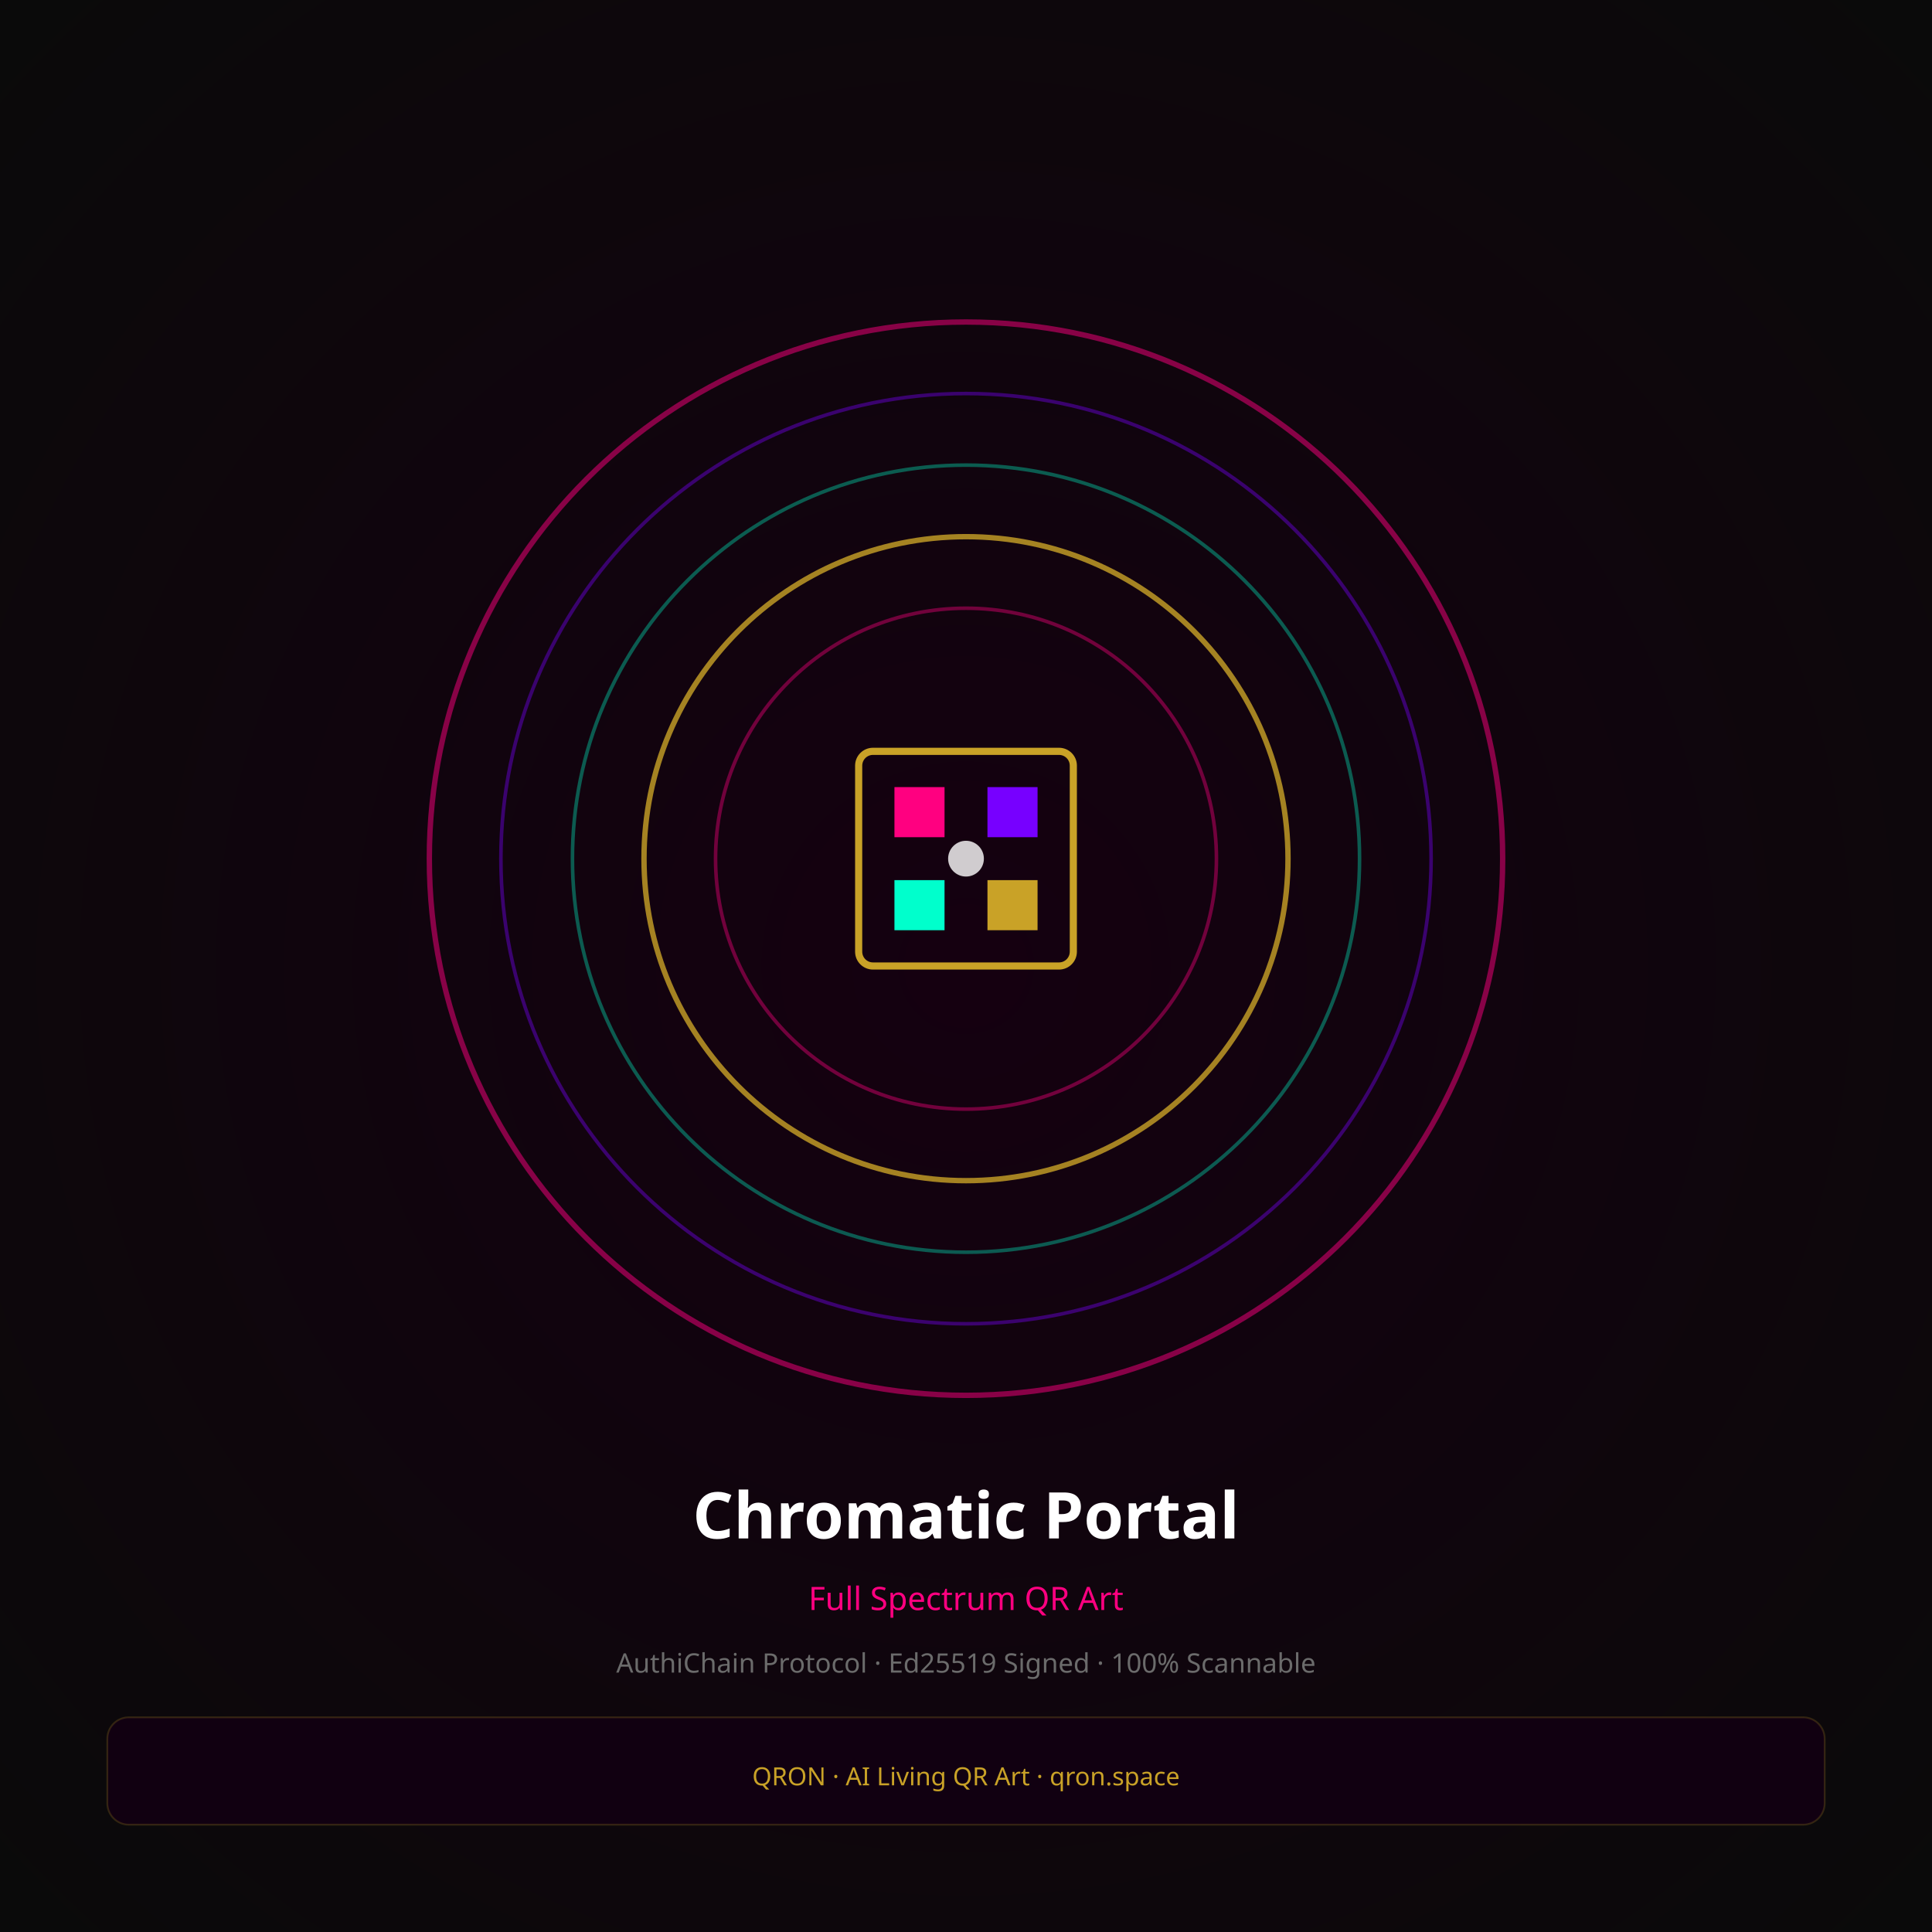
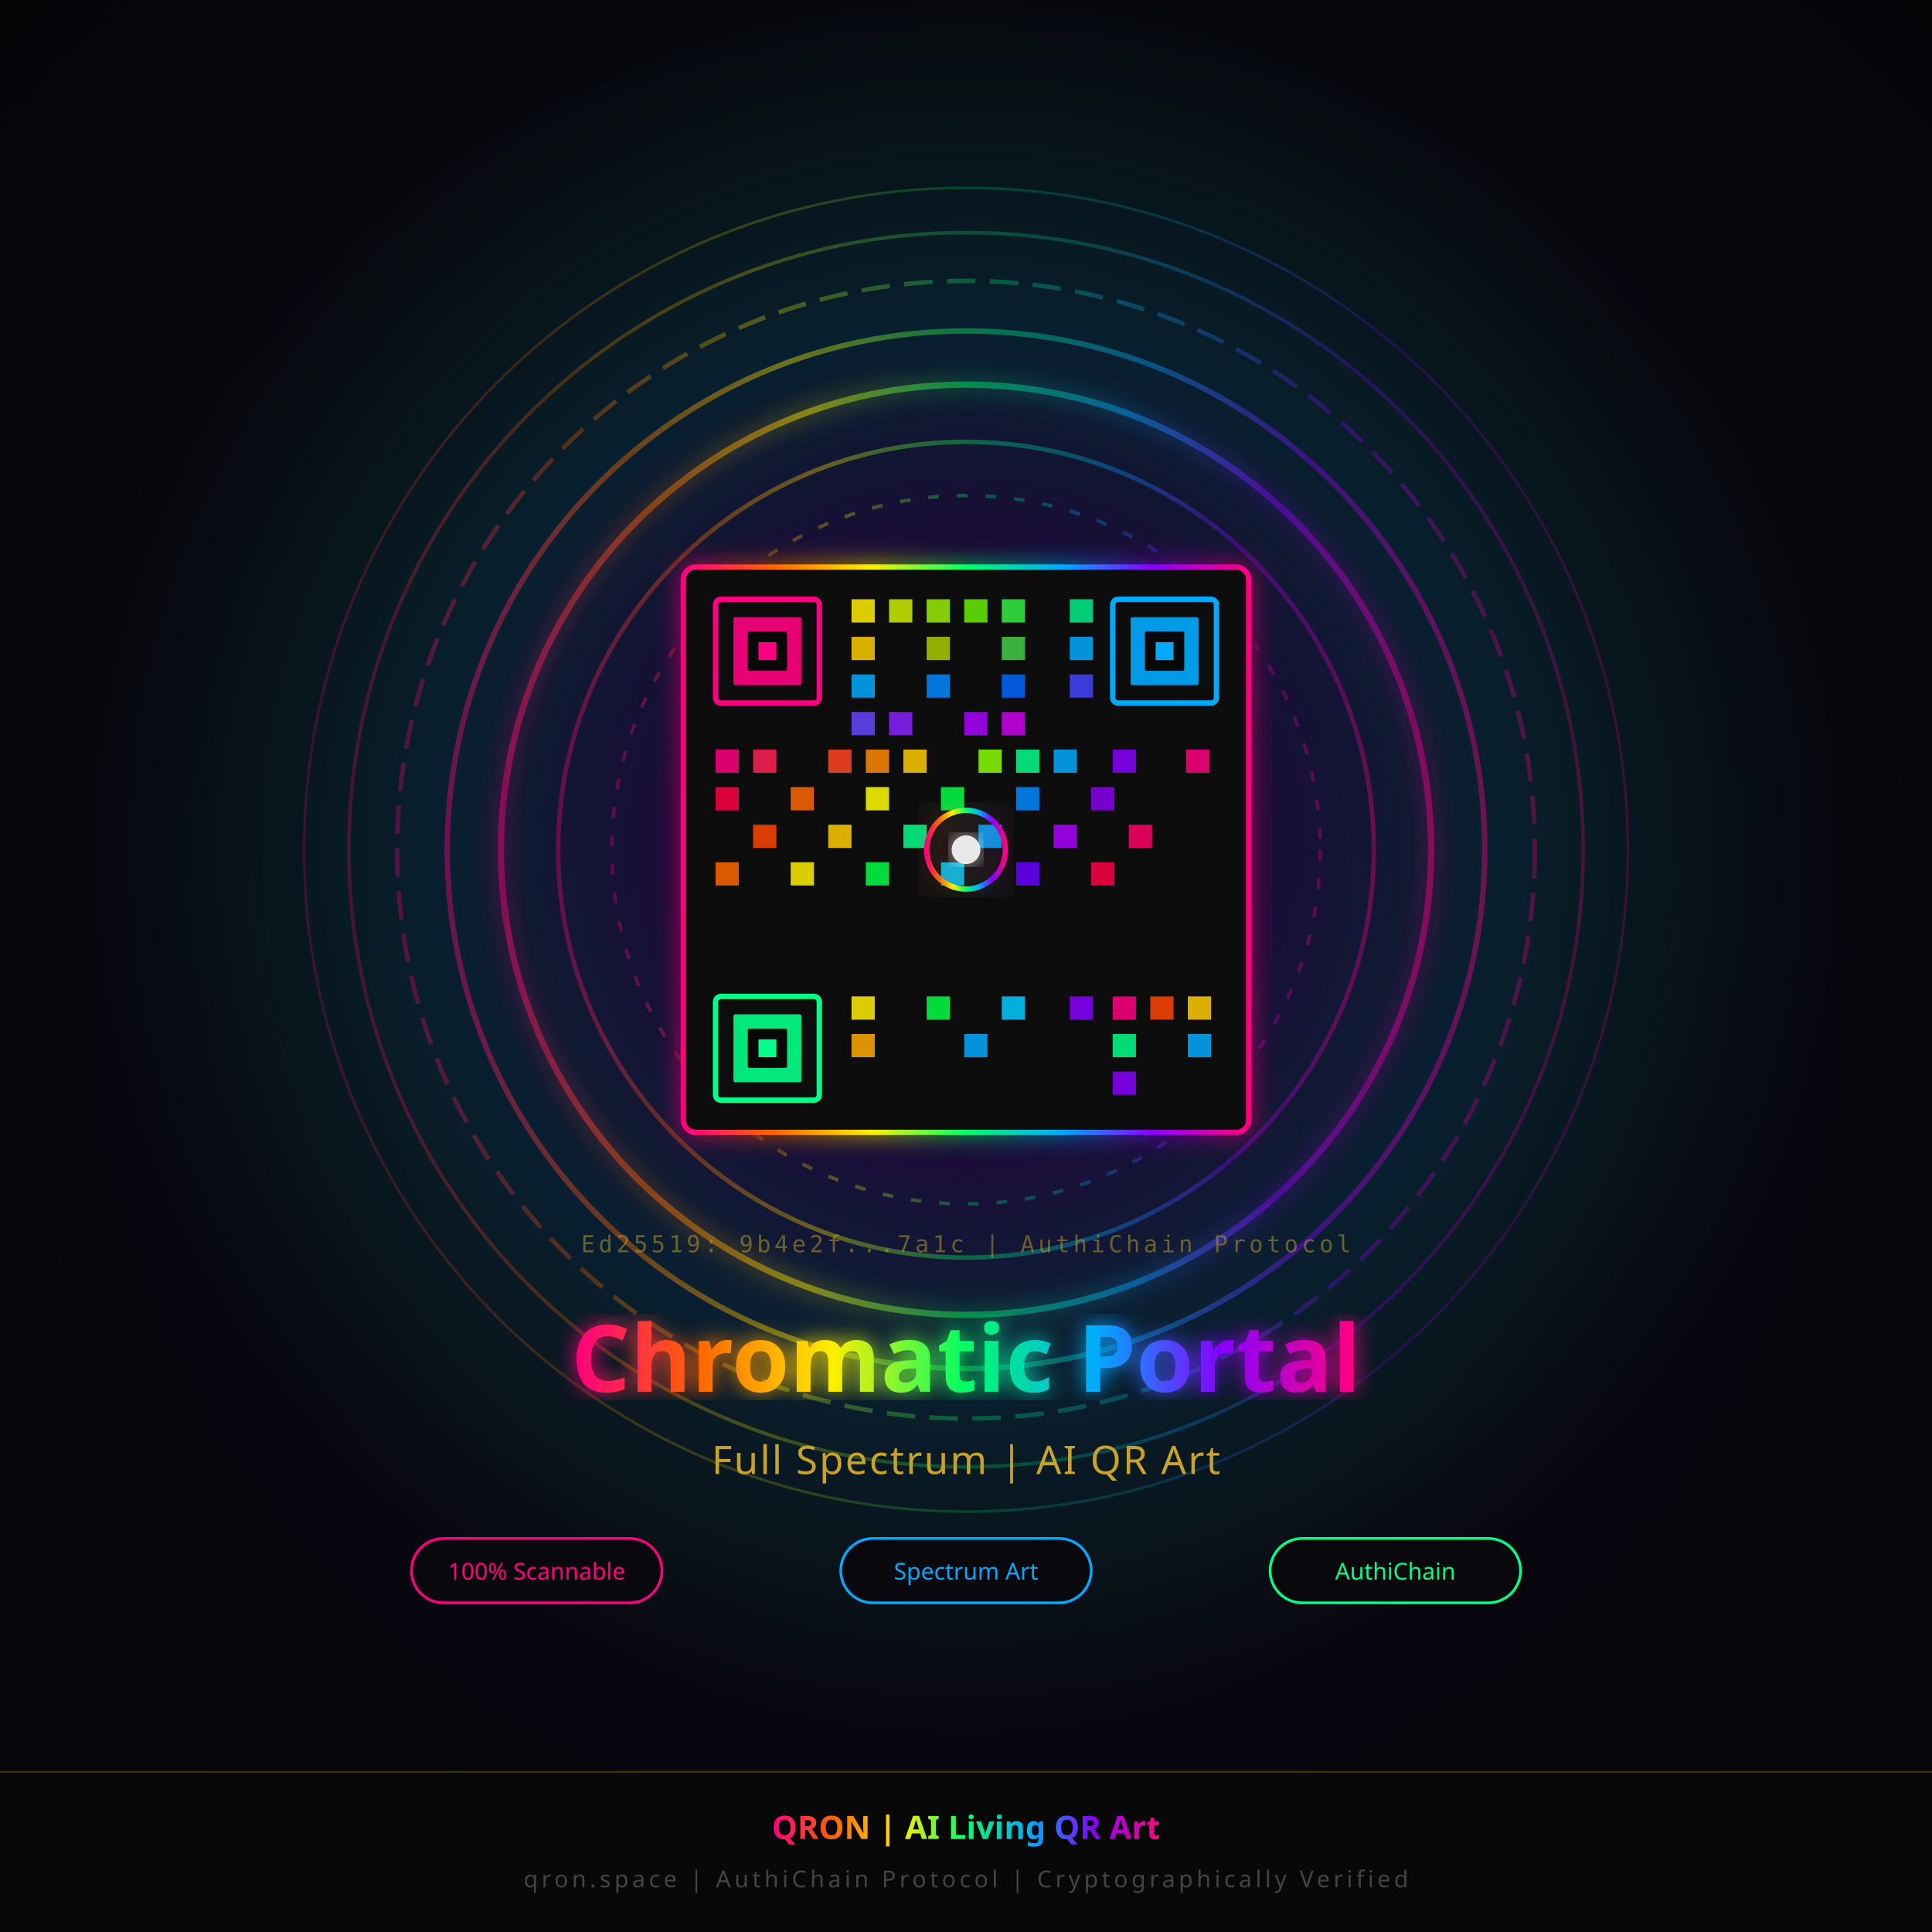
<svg xmlns="http://www.w3.org/2000/svg" viewBox="0 0 1080 1080" width="1080" height="1080">
  <defs>
    <radialGradient id="bg" cx="50%" cy="50%" r="70%">
-       <stop offset="0%" stop-color="#150010" />
-       <stop offset="100%" stop-color="#0a0a0a" />
+       <stop offset="0%" stop-color="#0d0a1a" />
+       <stop offset="100%" stop-color="#050508" />
    </radialGradient>
+     <radialGradient id="prismGlow" cx="50%" cy="44%" r="45%">
+       <stop offset="0%" stop-color="#ff0080" stop-opacity="0.2" />
+       <stop offset="30%" stop-color="#8800ff" stop-opacity="0.15" />
+       <stop offset="60%" stop-color="#00ccff" stop-opacity="0.12" />
+       <stop offset="100%" stop-color="#00ff88" stop-opacity="0" />
+     </radialGradient>
+     <linearGradient id="spectrumH" x1="0%" y1="0%" x2="100%" y2="0%">
+       <stop offset="0%" stop-color="#ff0080" />
+       <stop offset="16%" stop-color="#ff6600" />
+       <stop offset="33%" stop-color="#ffee00" />
+       <stop offset="50%" stop-color="#00ff66" />
+       <stop offset="67%" stop-color="#00aaff" />
+       <stop offset="83%" stop-color="#8800ff" />
+       <stop offset="100%" stop-color="#ff0080" />
+     </linearGradient>
+     <filter id="glow6">
+       <feGaussianBlur stdDeviation="6" result="b" />
+       <feMerge>
+         <feMergeNode in="b" />
+         <feMergeNode in="SourceGraphic" />
+       </feMerge>
+     </filter>
+     <filter id="glow12">
+       <feGaussianBlur stdDeviation="12" result="b" />
+       <feMerge>
+         <feMergeNode in="b" />
+         <feMergeNode in="SourceGraphic" />
+       </feMerge>
+     </filter>
  </defs>
  <rect width="1080" height="1080" fill="url(#bg)" />
-   <circle cx="540" cy="480" r="300" fill="none" stroke="#ff0080" stroke-width="3" opacity="0.5" />
-   <circle cx="540" cy="480" r="260" fill="none" stroke="#7700ff" stroke-width="2" opacity="0.4" />
-   <circle cx="540" cy="480" r="220" fill="none" stroke="#00ffcc" stroke-width="2" opacity="0.35" />
-   <circle cx="540" cy="480" r="180" fill="none" stroke="#c9a227" stroke-width="3" opacity="0.8" />
-   <circle cx="540" cy="480" r="140" fill="none" stroke="#ff0080" stroke-width="2" opacity="0.4" />
-   <rect x="480" y="420" width="120" height="120" rx="8" fill="none" stroke="#c9a227" stroke-width="4" />
-   <rect x="500" y="440" width="28" height="28" fill="#ff0080" />
-   <rect x="552" y="440" width="28" height="28" fill="#7700ff" />
-   <rect x="500" y="492" width="28" height="28" fill="#00ffcc" />
-   <rect x="552" y="492" width="28" height="28" fill="#c9a227" />
-   <circle cx="540" cy="480" r="10" fill="white" opacity="0.8" />
-   <text x="540" y="860" text-anchor="middle" font-family="system-ui,sans-serif" font-size="36" font-weight="900" fill="white">Chromatic Portal</text>
-   <text x="540" y="900" text-anchor="middle" font-family="system-ui,sans-serif" font-size="18" fill="#ff0080">Full Spectrum QR Art</text>
-   <text x="540" y="935" text-anchor="middle" font-family="system-ui,sans-serif" font-size="15" fill="#6b6b6b">AuthiChain Protocol · Ed25519 Signed · 100% Scannable</text>
-   <rect x="60" y="960" width="960" height="60" rx="12" fill="#110011" stroke="#c9a22733" stroke-width="1" />
-   <text x="540" y="998" text-anchor="middle" font-family="system-ui,sans-serif" font-size="14" fill="#c9a227">QRON · AI Living QR Art · qron.space</text>
+   <rect width="1080" height="1080" fill="url(#prismGlow)" />
+   <circle cx="540" cy="475" r="370" fill="none" stroke="url(#spectrumH)" stroke-width="1.5" opacity="0.2" />
+   <circle cx="540" cy="475" r="345" fill="none" stroke="url(#spectrumH)" stroke-width="2" opacity="0.25" />
+   <circle cx="540" cy="475" r="318" fill="none" stroke="url(#spectrumH)" stroke-width="2.5" opacity="0.3" stroke-dasharray="16 8" />
+   <circle cx="540" cy="475" r="290" fill="none" stroke="url(#spectrumH)" stroke-width="3" opacity="0.4" />
+   <circle cx="540" cy="475" r="260" fill="none" stroke="url(#spectrumH)" stroke-width="3.5" opacity="0.5" filter="url(#glow6)" />
+   <circle cx="540" cy="475" r="228" fill="none" stroke="url(#spectrumH)" stroke-width="2.5" opacity="0.35" />
+   <circle cx="540" cy="475" r="198" fill="none" stroke="url(#spectrumH)" stroke-width="2" opacity="0.3" stroke-dasharray="6 10" />
+   <rect x="382" y="317" width="316" height="316" rx="7" fill="#080808" stroke="url(#spectrumH)" stroke-width="3" filter="url(#glow6)" />
+   <rect x="400" y="335" width="58" height="58" rx="3" fill="none" stroke="#ff0080" stroke-width="3" />
+   <rect x="410" y="345" width="38" height="38" rx="1" fill="#ff0080" opacity="0.9" />
+   <rect x="418" y="353" width="22" height="22" rx="1" fill="#080808" />
+   <rect x="424" y="359" width="10" height="10" fill="#ff0080" />
+   <rect x="622" y="335" width="58" height="58" rx="3" fill="none" stroke="#00aaff" stroke-width="3" />
+   <rect x="632" y="345" width="38" height="38" rx="1" fill="#00aaff" opacity="0.9" />
+   <rect x="640" y="353" width="22" height="22" rx="1" fill="#080808" />
+   <rect x="646" y="359" width="10" height="10" fill="#00aaff" />
+   <rect x="400" y="557" width="58" height="58" rx="3" fill="none" stroke="#00ff88" stroke-width="3" />
+   <rect x="410" y="567" width="38" height="38" rx="1" fill="#00ff88" opacity="0.9" />
+   <rect x="418" y="575" width="22" height="22" rx="1" fill="#080808" />
+   <rect x="424" y="581" width="10" height="10" fill="#00ff88" />
+   <g opacity="0.85">
+     <rect x="476" y="335" width="13" height="13" fill="#ffee00" />
+     <rect x="497" y="335" width="13" height="13" fill="#ccee00" />
+     <rect x="518" y="335" width="13" height="13" fill="#99ee00" />
+     <rect x="539" y="335" width="13" height="13" fill="#66ee00" />
+     <rect x="560" y="335" width="13" height="13" fill="#33ee44" />
+     <rect x="598" y="335" width="13" height="13" fill="#00ee88" />
+     <rect x="476" y="356" width="13" height="13" fill="#ffcc00" />
+     <rect x="518" y="356" width="13" height="13" fill="#aacc00" />
+     <rect x="560" y="356" width="13" height="13" fill="#44cc44" />
+     <rect x="598" y="356" width="13" height="13" fill="#00aaff" />
+     <rect x="476" y="377" width="13" height="13" fill="#00aaff" />
+     <rect x="518" y="377" width="13" height="13" fill="#0088ff" />
+     <rect x="560" y="377" width="13" height="13" fill="#0066ff" />
+     <rect x="598" y="377" width="13" height="13" fill="#4444ff" />
+     <rect x="476" y="398" width="13" height="13" fill="#6644ff" />
+     <rect x="497" y="398" width="13" height="13" fill="#8822ff" />
+     <rect x="539" y="398" width="13" height="13" fill="#aa00ff" />
+     <rect x="560" y="398" width="13" height="13" fill="#cc00ee" />
+     <rect x="400" y="419" width="13" height="13" fill="#ff0080" />
+     <rect x="421" y="419" width="13" height="13" fill="#ff2255" />
+     <rect x="463" y="419" width="13" height="13" fill="#ff4422" />
+     <rect x="484" y="419" width="13" height="13" fill="#ff8800" />
+     <rect x="505" y="419" width="13" height="13" fill="#ffcc00" />
+     <rect x="547" y="419" width="13" height="13" fill="#88ff00" />
+     <rect x="568" y="419" width="13" height="13" fill="#00ff88" />
+     <rect x="589" y="419" width="13" height="13" fill="#00aaff" />
+     <rect x="622" y="419" width="13" height="13" fill="#8800ff" />
+     <rect x="663" y="419" width="13" height="13" fill="#ff0080" />
+     <rect x="400" y="440" width="13" height="13" fill="#ff0044" />
+     <rect x="442" y="440" width="13" height="13" fill="#ff6600" />
+     <rect x="484" y="440" width="13" height="13" fill="#ffff00" />
+     <rect x="526" y="440" width="13" height="13" fill="#00ff44" />
+     <rect x="568" y="440" width="13" height="13" fill="#0088ff" />
+     <rect x="610" y="440" width="13" height="13" fill="#8800ee" />
+     <rect x="421" y="461" width="13" height="13" fill="#ff4400" />
+     <rect x="463" y="461" width="13" height="13" fill="#ffcc00" />
+     <rect x="505" y="461" width="13" height="13" fill="#00ff88" />
+     <rect x="547" y="461" width="13" height="13" fill="#00aaff" />
+     <rect x="589" y="461" width="13" height="13" fill="#aa00ff" />
+     <rect x="631" y="461" width="13" height="13" fill="#ff0066" />
+     <rect x="400" y="482" width="13" height="13" fill="#ff6600" />
+     <rect x="442" y="482" width="13" height="13" fill="#ffee00" />
+     <rect x="484" y="482" width="13" height="13" fill="#00ff44" />
+     <rect x="526" y="482" width="13" height="13" fill="#00ccff" />
+     <rect x="568" y="482" width="13" height="13" fill="#6600ff" />
+     <rect x="610" y="482" width="13" height="13" fill="#ff0044" />
+     <rect x="476" y="557" width="13" height="13" fill="#ffee00" />
+     <rect x="518" y="557" width="13" height="13" fill="#00ff44" />
+     <rect x="560" y="557" width="13" height="13" fill="#00ccff" />
+     <rect x="598" y="557" width="13" height="13" fill="#8800ff" />
+     <rect x="476" y="578" width="13" height="13" fill="#ffaa00" />
+     <rect x="539" y="578" width="13" height="13" fill="#00aaff" />
+     <rect x="622" y="557" width="13" height="13" fill="#ff0080" />
+     <rect x="643" y="557" width="13" height="13" fill="#ff4400" />
+     <rect x="664" y="557" width="13" height="13" fill="#ffcc00" />
+     <rect x="622" y="578" width="13" height="13" fill="#00ff88" />
+     <rect x="664" y="578" width="13" height="13" fill="#00aaff" />
+     <rect x="622" y="599" width="13" height="13" fill="#8800ff" />
+   </g>
+   <circle cx="540" cy="475" r="22" fill="none" stroke="url(#spectrumH)" stroke-width="3" filter="url(#glow12)" />
+   <circle cx="540" cy="475" r="8" fill="white" opacity="0.9" filter="url(#glow6)" />
+   <text x="540" y="700" text-anchor="middle" font-family="monospace" font-size="13" fill="#c9a227" opacity="0.5" letter-spacing="2">Ed25519: 9b4e2f...7a1c | AuthiChain Protocol</text>
+   <text x="540" y="778" text-anchor="middle" font-family="system-ui,sans-serif" font-size="52" font-weight="900" fill="url(#spectrumH)" filter="url(#glow6)">Chromatic Portal</text>
+   <text x="540" y="824" text-anchor="middle" font-family="system-ui,sans-serif" font-size="22" fill="#c9a227" letter-spacing="1">Full Spectrum | AI QR Art</text>
+   <g transform="translate(230, 860)">
+     <rect width="140" height="36" rx="18" fill="#08080d" stroke="#ff0080" stroke-width="1.5" />
+     <text x="70" y="23" text-anchor="middle" font-family="system-ui,sans-serif" font-size="13" fill="#ff0080">100% Scannable</text>
+   </g>
+   <g transform="translate(470, 860)">
+     <rect width="140" height="36" rx="18" fill="#08080d" stroke="#00aaff" stroke-width="1.5" />
+     <text x="70" y="23" text-anchor="middle" font-family="system-ui,sans-serif" font-size="13" fill="#00aaff">Spectrum Art</text>
+   </g>
+   <g transform="translate(710, 860)">
+     <rect width="140" height="36" rx="18" fill="#08080d" stroke="#00ff88" stroke-width="1.5" />
+     <text x="70" y="23" text-anchor="middle" font-family="system-ui,sans-serif" font-size="13" fill="#00ff88">AuthiChain</text>
+   </g>
+   <rect x="0" y="990" width="1080" height="90" fill="#080808" />
+   <rect x="0" y="990" width="1080" height="1" fill="#c9a22744" />
+   <text x="540" y="1028" text-anchor="middle" font-family="system-ui,sans-serif" font-size="18" font-weight="700" fill="url(#spectrumH)">QRON | AI Living QR Art</text>
+   <text x="540" y="1055" text-anchor="middle" font-family="system-ui,sans-serif" font-size="13" fill="#444" letter-spacing="2">qron.space | AuthiChain Protocol | Cryptographically Verified</text>
</svg>
